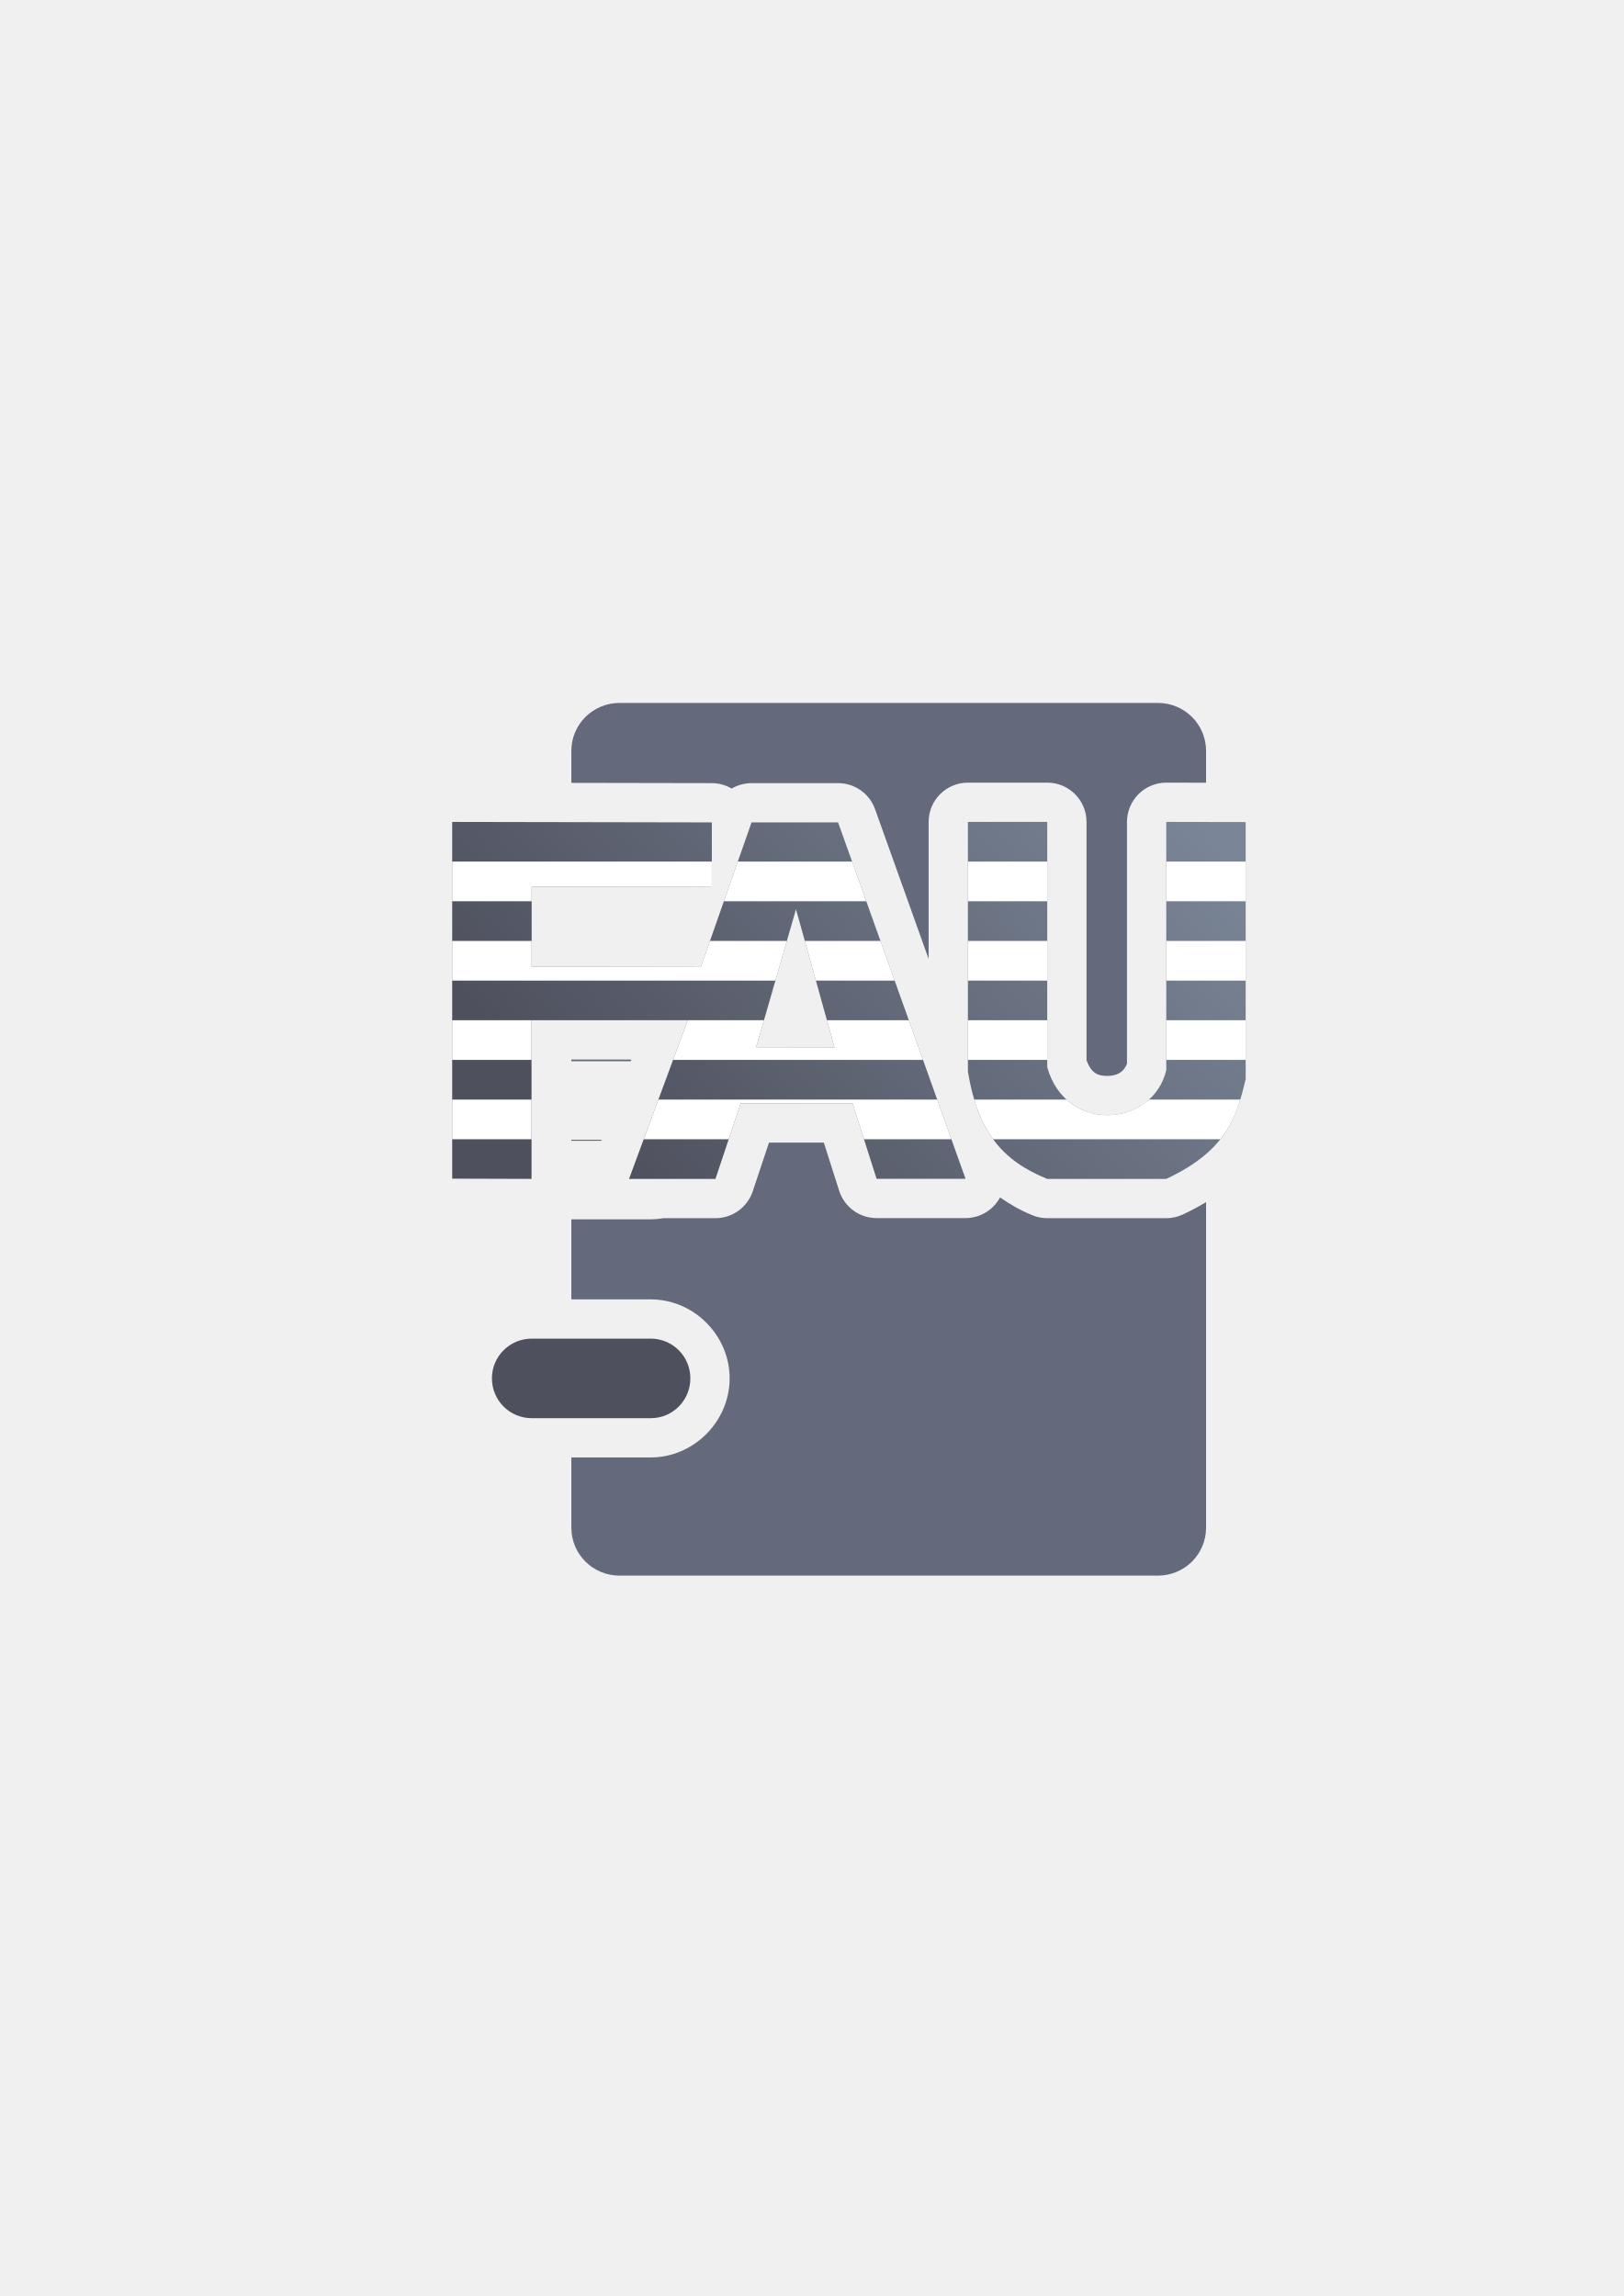
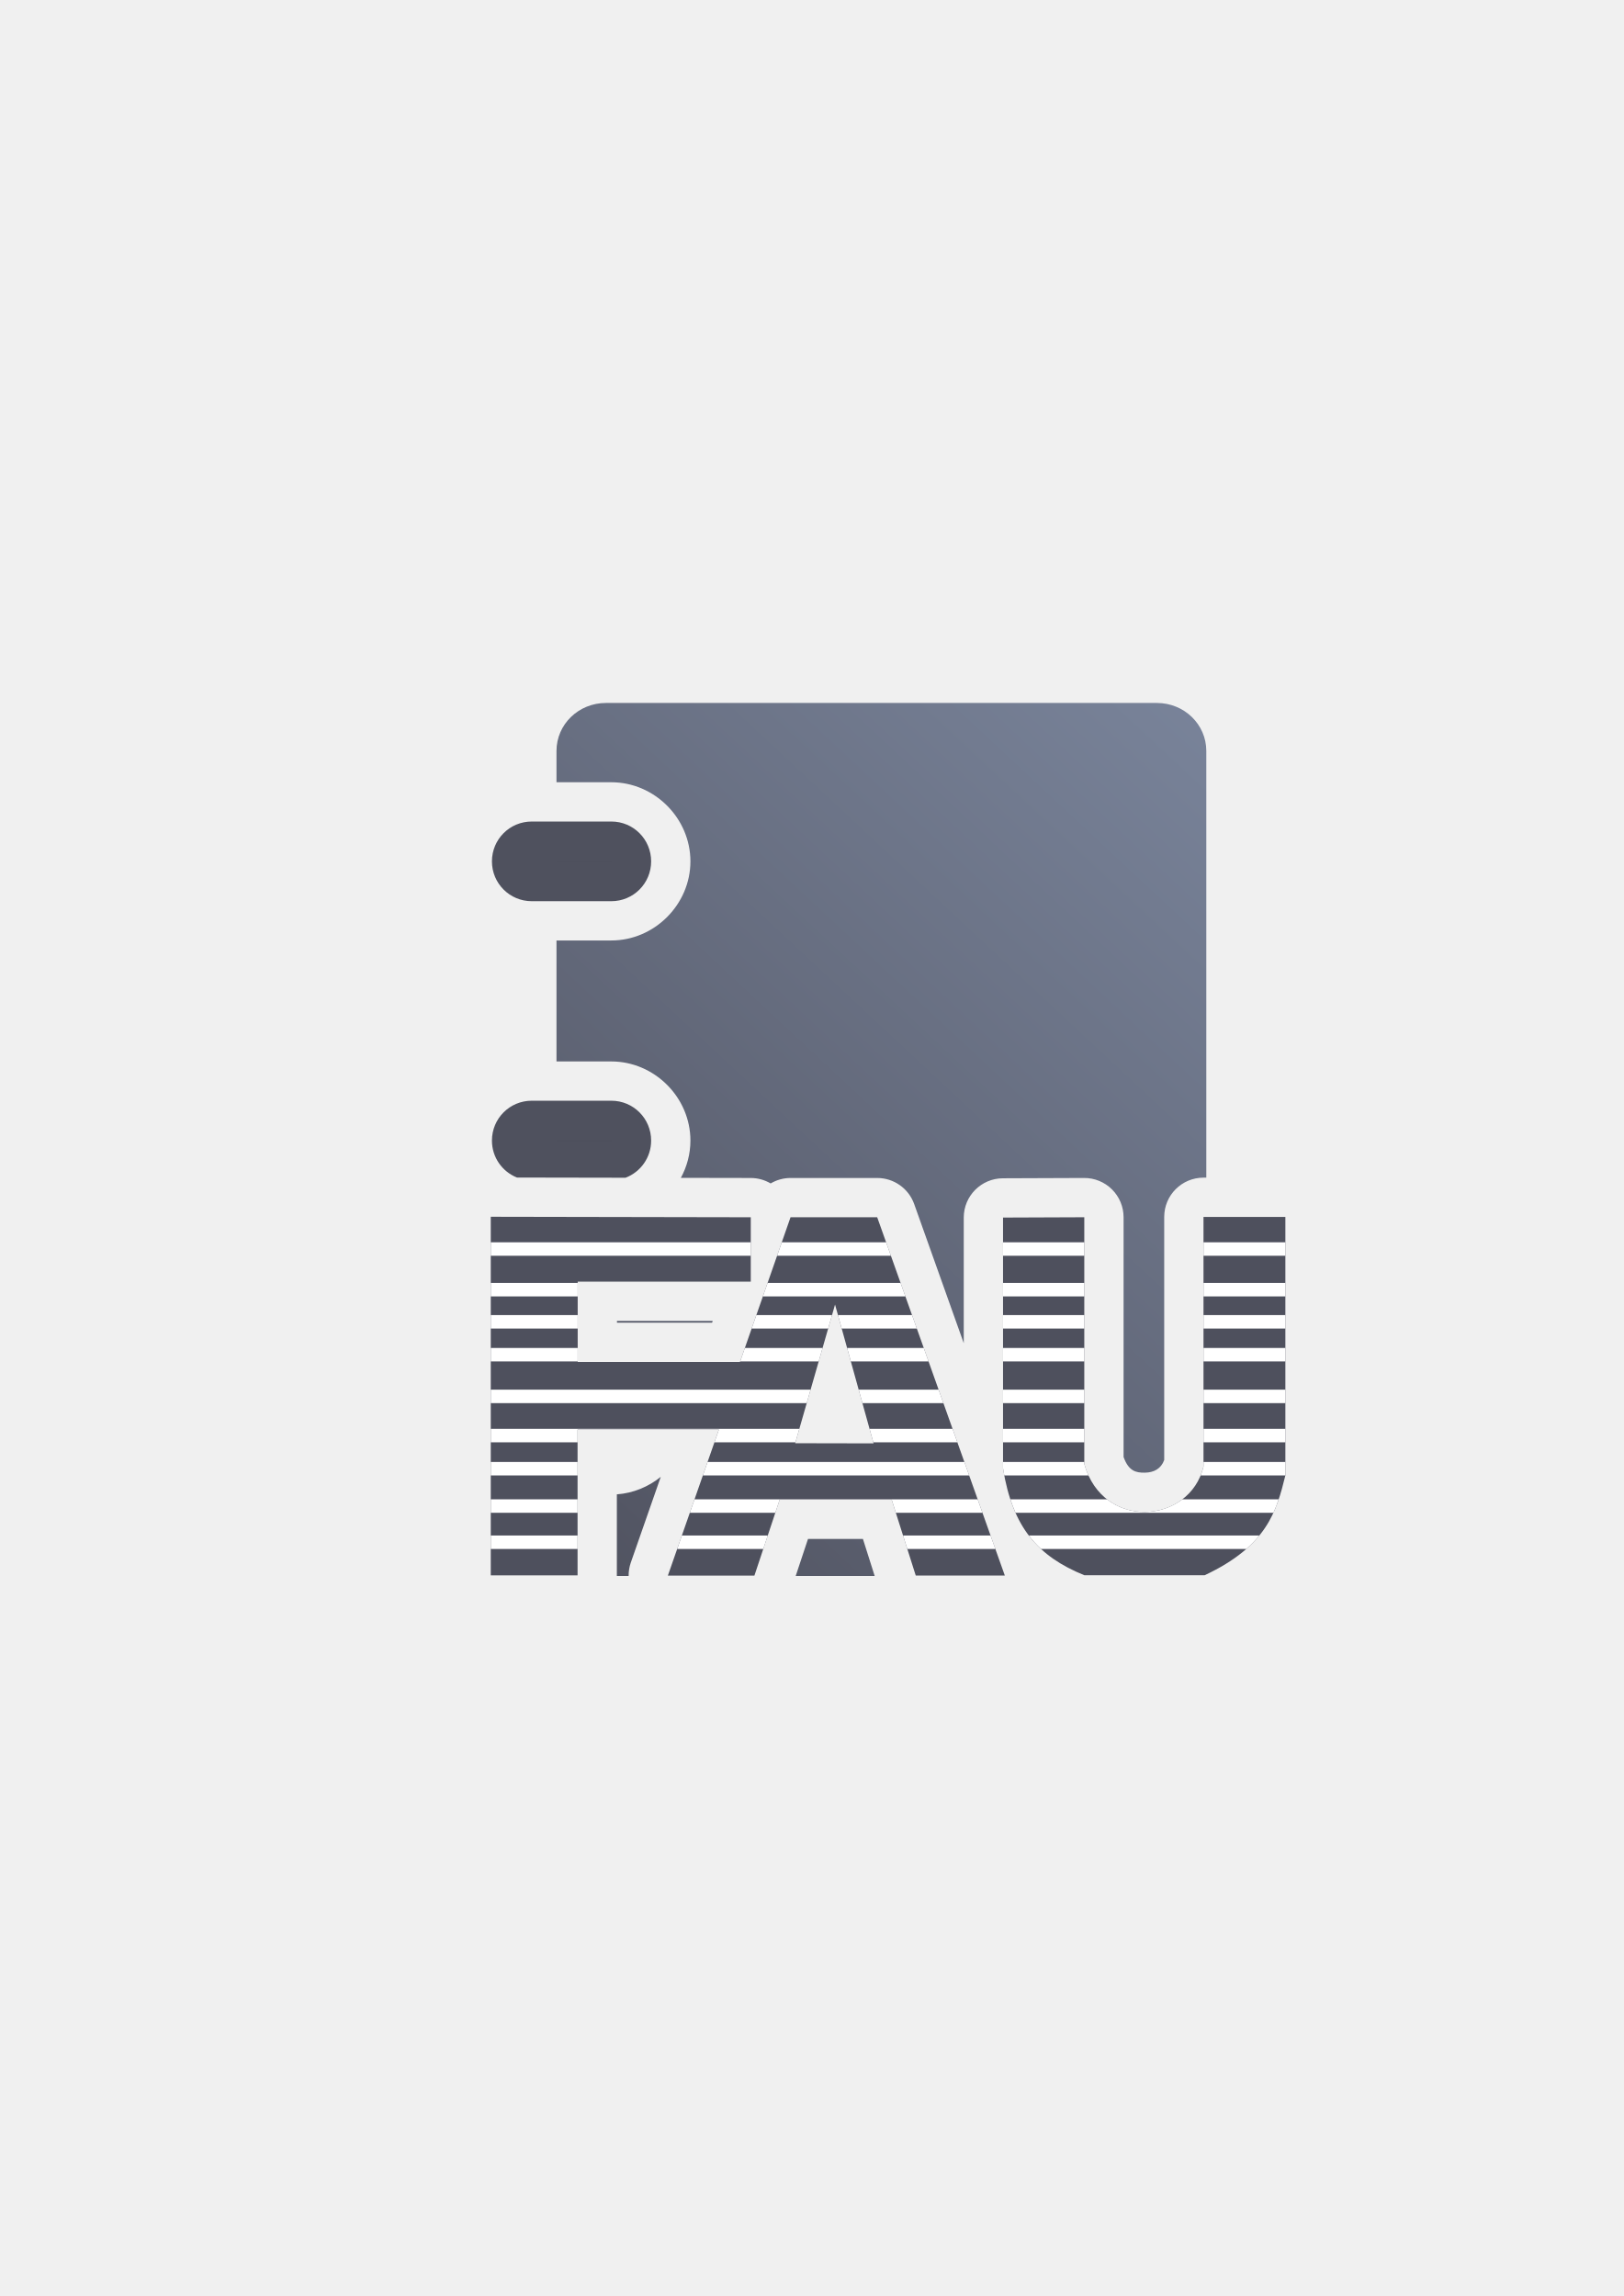
<svg xmlns="http://www.w3.org/2000/svg" xmlns:xlink="http://www.w3.org/1999/xlink" width="210mm" height="297mm" viewBox="0 0 744.094 1052.362" id="svg2" version="1.1">
  <defs id="defs4">
    <linearGradient id="linearGradient2224">
      <stop id="stop2226" offset="0" style="stop-color:#7c7c7c;stop-opacity:1;" />
      <stop id="stop2228" offset="1" style="stop-color:#b8b8b8;stop-opacity:1;" />
    </linearGradient>
    <linearGradient id="linearGradient15218">
      <stop id="stop15220" offset="0" style="stop-color:#eeeeef;stop-opacity:1;" />
      <stop id="stop2736" offset="0.599" style="stop-color:#d3d7cf;stop-opacity:1;" />
      <stop id="stop2738" offset="0.828" style="stop-color:#ffffff;stop-opacity:1;" />
      <stop id="stop15222" offset="1" style="stop-color:#d3d7cf;stop-opacity:1;" />
    </linearGradient>
    <pattern y="0" x="0" height="6" width="6" patternUnits="userSpaceOnUse" id="EMFhbasepattern" />
    <pattern y="0" x="0" height="6" width="6" patternUnits="userSpaceOnUse" id="EMFhbasepattern-5" />
    <pattern y="0" x="0" height="6" width="6" patternUnits="userSpaceOnUse" id="EMFhbasepattern-6" />
-     <linearGradient xlink:href="#linearGradient4321" id="linearGradient7348" x1="109.08" y1="961.419" x2="345.42" y2="761.442" gradientUnits="userSpaceOnUse" gradientTransform="translate(52.99773,-358.7194)" />
-     <linearGradient id="linearGradient4321">
-       <stop id="stop4323" offset="0" style="stop-color:#4e505d;stop-opacity:1;" />
-       <stop id="stop4325" offset="1" style="stop-color:#7a8597;stop-opacity:1" />
+     <linearGradient xlink:href="#linearGradient4253" id="linearGradient4259" x1="240" y1="722.184" x2="600" y2="322.184" gradientUnits="userSpaceOnUse" gradientTransform="matrix(0.9675106,0,0,1.002658,8.189078,-2.006486)" />
+     <linearGradient id="linearGradient4253">
+       <stop style="stop-color:#4e505d;stop-opacity:1;" offset="0" id="stop4255" />
+       <stop style="stop-color:#7a859c;stop-opacity:1" offset="1" id="stop4257" />
    </linearGradient>
  </defs>
  <g id="layer1">
-     <g id="g4190" transform="translate(136.0452,-44.17852)">
-       <path id="path4325" d="m 147.911,366.362 c -12.301,0 -22.129,9.847 -22.129,22.025 l 0,14.617 64.418,0.119 a 18.002,18.002 0 0 1 9.061,2.494 18.002,18.002 0 0 1 9.107,-2.496 l 39.654,0 a 18.002,18.002 0 0 1 16.949,11.939 l 24.547,68.652 0,-62.811 a 18.002,18.002 0 0 1 18,-18 l 36.359,0 a 18.002,18.002 0 0 1 18,18 l 0,109.229 c 2.293,6.346 5.653,7.249 9.826,7.18 4.127,-0.068 7.27,-1.685 8.715,-5.596 l 0,-110.812 a 18.002,18.002 0 0 1 18.033,-18 l 18.211,0.035 0,-14.551 c 10e-6,-12.178 -9.824,-22.025 -22.125,-22.025 l -246.627,0 z m 177.607,72.541 0,94.74 c 3.502,20.718 8.034,26.725 22.107,32.881 l 0.703,0 c -9.934,-5.944 -18.213,-15.552 -21.787,-28.34 a 18.002,18.002 0 0 1 -0.664,-4.846 l 0,-94.436 -0.359,0 z m 90.9,0.035 0,95.768 a 18.002,18.002 0 0 1 -0.492,4.176 c -2.295,9.625 -7.615,17.391 -14.414,23.174 4.496,-3.175 7.301,-6.182 9.193,-9.08 2.713,-4.153 4.245,-9.247 5.957,-15.969 l 0,-98.068 -0.244,0 z m -195.289,0.184 -2.42,6.9 a 18.002,18.002 0 0 1 18.832,-0.748 l -2.199,-6.152 -14.213,0 z m -21.955,59.344 a 18.002,18.002 0 0 1 -4.643,4.023 18.002,18.002 0 0 1 2.059,4.936 l 2.584,-8.959 z m 63.371,16.738 1.168,4.189 a 18.002,18.002 0 0 1 -1.879,14.01 18.002,18.002 0 0 1 9.967,11.016 l 7.023,22.057 2.053,0 -18.332,-51.271 z m -69.812,11.711 -5.297,14.318 c 0.045,0.044 0.088,0.09 0.133,0.135 a 18.002,18.002 0 0 1 7.768,-7.557 18.002,18.002 0 0 1 -2.604,-6.896 z m -66.951,2.889 0,0.781 27.209,0 0.289,-0.781 -27.498,0 z m 0,36.781 0,0.457 13.719,0 0.168,-0.457 -13.887,0 z m 90.584,1.297 -7.463,22.344 a 18.002,18.002 0 0 1 -17.072,12.299 l -23.85,0 c -0.178,0.031 -0.353,0.068 -0.531,0.096 -1.732,0.277 -3.498,0.422 -5.287,0.422 l -0.072,0 c -0.025,5e-5 -0.049,0.002 -0.074,0.002 l -36.234,0 0,36.693 36.385,0 0.145,0 c 1.796,0 3.571,0.146 5.311,0.424 0.095,0.015 0.187,0.035 0.281,0.051 17.087,2.814 30.42,17.938 30.42,35.717 0,17.71 -13.226,32.838 -30.213,35.752 -0.163,0.028 -0.324,0.064 -0.488,0.09 -1.739,0.279 -3.514,0.426 -5.311,0.426 l -0.145,0 -36.385,0 0,32.141 c 0,12.178 9.828,22.025 22.129,22.025 l 246.627,0 c 12.301,0 22.125,-9.847 22.125,-22.025 l 0,-149.184 c -3.276,1.992 -6.805,3.891 -10.621,5.676 a 18.002,18.002 0 0 1 -7.623,1.695 l -54.541,0 a 18.002,18.002 0 0 1 -6.752,-1.316 c -5.369,-2.173 -10.279,-4.988 -14.869,-8.195 a 18.002,18.002 0 0 1 -15.826,9.463 l -40.764,0 a 18.002,18.002 0 0 1 -17.152,-12.539 l -7.023,-22.055 -25.125,0 z m -90.584,107.855 0,0.459 36.385,0 0.145,0 c 0.017,0 0.021,-0.002 0.037,-0.002 -0.013,-0.053 -0.025,-0.132 -0.025,-0.266 0,-0.096 0.013,-0.151 0.025,-0.189 -0.016,-8e-5 -0.02,-0.002 -0.037,-0.002 l -0.145,0 -36.385,0 z" style="fill:#646a7c;fill-opacity:1;fill-rule:evenodd;stroke:none;stroke-width:36;stroke-miterlimit:4;stroke-dasharray:none" />
-       <path style="fill:#4e505d;fill-opacity:1;fill-rule:evenodd;stroke:none;stroke-width:36;stroke-miterlimit:4;stroke-dasharray:none" d="m 107.623,657.736 54.543,0 c 10.053,0 18.156,8.119 18.156,18.192 0,10.149 -8.103,18.267 -18.156,18.267 l -54.543,0 c -10.053,0 -18.231,-8.119 -18.231,-18.267 0,-10.073 8.178,-18.192 18.231,-18.192 z" id="path4333" />
-       <path id="rect4381" d="m 53.062,366.362 399.938,0 0,400 -399.938,0 z" style="color:#000000;clip-rule:nonzero;display:inline;overflow:visible;visibility:visible;opacity:1;isolation:auto;mix-blend-mode:normal;color-interpolation:sRGB;color-interpolation-filters:linearRGB;solid-color:#000000;solid-opacity:1;fill:none;fill-opacity:1;fill-rule:evenodd;stroke:none;stroke-width:36;stroke-linecap:butt;stroke-linejoin:round;stroke-miterlimit:4;stroke-dasharray:none;stroke-dashoffset:0;stroke-opacity:1;color-rendering:auto;image-rendering:auto;shape-rendering:auto;text-rendering:auto;enable-background:accumulate" />
-       <rect y="366.362" x="53" height="400" width="400" id="rect3336" style="fill:none;fill-rule:evenodd;stroke:none;stroke-width:1px;stroke-linecap:butt;stroke-linejoin:miter;stroke-opacity:1" />
-       <rect y="366.362" x="53" height="400" width="400" id="rect4160" style="opacity:1;fill:none;fill-opacity:1;stroke:none;stroke-width:23;stroke-linecap:butt;stroke-linejoin:round;stroke-miterlimit:4;stroke-dasharray:none;stroke-opacity:1" />
-       <path id="path3778" d="m 71.178,420.903 0,163.506 36.36,0.113 0,-72.72 71.595,2.6e-4 -26.91,72.72 39.607,0 11.571,-34.642 51.25,0 11.015,34.594 40.765,0 -58.41,-163.354 -39.654,0 -23.143,65.988 -77.629,0.113 0,-36.625 82.571,-0.113 0,-29.359 z m 327.24,0 0,113.802 c -6.256,26.236 -46.009,29.163 -54.54,-1.366 l 0,-112.436 -36.36,0 0,114.381 c 4.387,27.018 15.243,40.692 36.36,49.239 l 54.54,0 c 28.453,-13.305 32.367,-29.345 36.401,-45.681 l 0,-117.871 z m -169.682,40.033 17.639,63.289 -35.876,-0.073 18.237,-63.216 z" style="fill:url(#linearGradient7348);fill-opacity:1;stroke:none" />
-       <path id="rect7350" d="m 71.177,439.082 0,18.18 36.416,0 0,-6.666 82.572,-0.113 0,-11.4 -118.988,0 z m 130.891,0 -6.377,18.18 65.252,0 -6.5,-18.18 -52.375,0 z m 105.449,0 0,18.18 36.361,0 0,-18.18 -36.361,0 z m 90.9,0 0,18.18 36.402,0 0,-18.18 -36.402,0 z m -327.24,36.361 0,18.18 148.129,0 5.244,-18.18 -35.236,0 -4.09,11.664 -77.631,0.115 0,-11.779 -36.416,0 z m 161.602,0 5.066,18.18 36.1,0 -6.5,-18.18 -34.666,0 z m 74.738,0 0,18.18 36.361,0 0,-18.18 -36.361,0 z m 90.9,0 0,18.18 36.402,0 0,-18.18 -36.402,0 z m -327.24,36.359 0,18.18 36.359,0 0,-18.18 -36.359,0 z m 107.955,0 -6.729,18.18 114.543,0 -6.5,-18.18 -37.535,0 3.463,12.422 -35.877,-0.072 3.562,-12.35 -34.928,0 z m 128.385,0 0,18.18 36.361,0 0,-18.18 -36.361,0 z m 90.9,0 0,18.18 36.402,0 0,-18.18 -36.402,0 z m -327.24,36.359 0,18.18 36.359,0 0,-18.18 -36.359,0 z m 94.5,0 -6.727,18.18 38.951,0 5.498,-16.461 51.25,0 5.242,16.461 40.055,0 -6.5,-18.18 -127.77,0 z m 144.729,0 c 2.134,7.166 4.983,13.142 8.666,18.18 l 104.146,0 c 4.664,-5.854 7.24,-11.959 9.125,-18.18 l -41.838,0 c -10.171,9.19 -26.949,9.85 -37.799,0 l -42.301,0 z" style="color:#000000;clip-rule:nonzero;display:inline;overflow:visible;visibility:visible;opacity:1;isolation:auto;mix-blend-mode:normal;color-interpolation:sRGB;color-interpolation-filters:linearRGB;solid-color:#000000;solid-opacity:1;fill:#ffffff;fill-opacity:1;fill-rule:nonzero;stroke:none;stroke-width:36;stroke-linecap:butt;stroke-linejoin:round;stroke-miterlimit:4;stroke-dasharray:none;stroke-dashoffset:0;stroke-opacity:1;color-rendering:auto;image-rendering:auto;shape-rendering:auto;text-rendering:auto;enable-background:accumulate" />
+     <g id="g4250">
+       <flowRoot transform="translate(-0.0516421,-0.1036014)" style="font-style:normal;font-weight:normal;font-size:40px;line-height:125%;font-family:sans-serif;letter-spacing:0px;word-spacing:0px;fill:#252525;fill-opacity:1;stroke:none;stroke-width:1px;stroke-linecap:butt;stroke-linejoin:miter;stroke-opacity:1" id="flowRoot4169" xml:space="preserve">
+         <flowRegion id="flowRegion4171">
+           <rect y="427.08" x="89.541" height="88.789" width="56.433" id="rect4173" />
+         </flowRegion>
+         <flowPara id="flowPara4175" />
+       </flowRoot>
+       <rect y="322.184" x="189.045" height="400" width="400" id="rect3336" style="fill:none;fill-rule:evenodd;stroke:none;stroke-width:1px;stroke-linecap:butt;stroke-linejoin:miter;stroke-opacity:1" />
+       <rect y="322.191" x="188.851" height="400" width="400" id="rect3336-6" style="fill:none;fill-rule:evenodd;stroke:none;stroke-width:1px;stroke-linecap:butt;stroke-linejoin:miter;stroke-opacity:1" />
+       <path id="rect4162" d="M 277.691 322.199 C 265.133 322.199 255.021 332.015 255.021 344.207 L 255.021 358.539 L 280.137 358.539 C 299.914 358.539 316.398 375.023 316.398 394.801 C 316.398 414.578 299.914 431.062 280.137 431.062 L 255.021 431.062 L 255.021 486.508 L 280.137 486.508 C 299.914 486.508 316.398 502.992 316.398 522.77 C 316.398 528.919 314.803 534.749 312.012 539.865 L 344.088 539.926 A 18.002 18.002 0 0 1 353.162 542.424 A 18.002 18.002 0 0 1 362.281 539.922 L 401.99 539.922 A 18.002 18.002 0 0 1 418.947 551.881 L 441.66 615.648 L 441.66 558.064 A 18.002 18.002 0 0 1 459.588 540.064 L 496.832 539.92 A 18.002 18.002 0 0 1 514.902 557.92 L 514.902 667.816 C 517.201 674.234 520.522 675.079 524.691 674.992 C 528.823 674.906 532.056 673.219 533.525 669.193 L 533.525 557.771 A 18.002 18.002 0 0 1 551.525 539.771 L 552.814 539.771 L 552.814 344.207 C 552.814 332.015 542.705 322.199 530.146 322.199 L 277.691 322.199 z M 280.439 394.498 C 280.431 394.49 280.365 394.539 280.137 394.539 L 255.021 394.539 L 255.021 395.062 L 280.137 395.062 C 280.593 395.062 280.398 395.257 280.398 394.801 C 280.398 394.573 280.448 394.506 280.439 394.498 z M 280.439 522.467 C 280.431 522.459 280.365 522.508 280.137 522.508 L 255.021 522.508 L 255.021 523.031 L 280.137 523.031 C 280.593 523.031 280.398 523.226 280.398 522.77 C 280.398 522.541 280.448 522.475 280.439 522.467 z M 375.061 575.922 L 372.555 583.096 A 18.002 18.002 0 0 1 391.578 582.338 L 389.293 575.922 L 375.061 575.922 z M 478.902 575.99 L 477.66 575.994 L 477.66 671.398 C 481.138 691.924 486.125 697.701 500.629 703.994 L 500.992 703.994 C 491.213 698.024 483.082 688.482 479.561 675.832 A 18.002 18.002 0 0 1 478.902 671.004 L 478.902 575.99 z M 282.74 605.439 L 282.74 606.256 L 326.328 606.256 L 326.613 605.439 L 282.74 605.439 z M 353.156 635.502 A 18.002 18.002 0 0 1 341.686 642.049 A 18.002 18.002 0 0 1 347.432 655.424 L 353.156 635.502 z M 416.275 651.676 L 417.686 656.754 A 18.002 18.002 0 0 1 415.742 670.848 A 18.002 18.002 0 0 1 425.785 681.916 L 432.834 704.135 L 434.961 704.135 L 416.275 651.676 z M 346.439 661.166 L 331.414 704.184 L 332.74 704.184 L 340.229 681.676 A 18.002 18.002 0 0 1 349.318 671.254 A 18.002 18.002 0 0 1 346.439 661.166 z M 302.812 676.895 C 297.195 681.454 290.231 684.384 282.684 684.928 L 282.684 722.07 A 18.002 18.002 0 0 1 282.674 722.334 L 288.084 722.334 A 18.002 18.002 0 0 1 289.066 716.248 L 302.812 676.895 z M 552.791 701.217 C 552.498 701.442 552.208 701.671 551.91 701.889 C 552.22 701.716 552.489 701.55 552.787 701.379 C 552.79 701.325 552.789 701.271 552.791 701.217 z M 370.289 705.359 L 364.643 722.334 L 400.838 722.334 L 395.453 705.359 L 370.289 705.359 z " style="color:#000000;clip-rule:nonzero;display:inline;overflow:visible;visibility:visible;opacity:0.99;isolation:auto;mix-blend-mode:normal;color-interpolation:sRGB;color-interpolation-filters:linearRGB;solid-color:#000000;solid-opacity:1;fill:url(#linearGradient4259);fill-opacity:1;fill-rule:nonzero;stroke:none;stroke-width:27.8;stroke-linecap:square;stroke-linejoin:miter;stroke-miterlimit:4;stroke-dasharray:27.8, 55.6;stroke-dashoffset:0;stroke-opacity:1;color-rendering:auto;image-rendering:auto;shape-rendering:auto;text-rendering:auto;enable-background:accumulate" />
+       <path id="rect4226" d="M 243.699 376.539 C 233.582 376.539 225.438 384.684 225.438 394.801 C 225.438 404.918 233.582 413.062 243.699 413.062 L 280.137 413.062 C 290.254 413.062 298.398 404.918 298.398 394.801 C 298.398 384.684 290.254 376.539 280.137 376.539 L 243.699 376.539 z M 243.699 504.508 C 233.582 504.508 225.438 512.653 225.438 522.77 C 225.438 530.487 230.183 537.042 236.922 539.725 L 286.658 539.818 C 293.531 537.201 298.398 530.583 298.398 522.77 C 298.398 512.653 290.254 504.508 280.137 504.508 L 243.699 504.508 z M 244.053 631.215 C 243.664 631.215 243.285 631.248 242.902 631.271 L 242.902 667.682 C 243.285 667.705 243.664 667.738 244.053 667.738 L 246.684 667.738 L 246.684 655.221 A 18.002 18.002 0 0 1 255.57 639.721 A 18.002 18.002 0 0 1 248.154 631.215 L 244.053 631.215 z " style="color:#000000;clip-rule:nonzero;display:inline;overflow:visible;visibility:visible;opacity:0.99;isolation:auto;mix-blend-mode:normal;color-interpolation:sRGB;color-interpolation-filters:linearRGB;solid-color:#000000;solid-opacity:1;fill:#4e505d;fill-opacity:1;fill-rule:nonzero;stroke:none;stroke-width:40;stroke-linecap:square;stroke-linejoin:miter;stroke-miterlimit:4;stroke-dasharray:none;stroke-dashoffset:0;stroke-opacity:1;color-rendering:auto;image-rendering:auto;shape-rendering:auto;text-rendering:auto;enable-background:accumulate" />
+       <path id="path3778" d="m 224.903,557.702 0,164.367 39.781,0 0,-66.85 64.766,0 -23.391,66.964 39.661,0 11.587,-34.825 51.32,0 11.031,34.776 40.821,0 -58.49,-164.214 -39.709,0 -23.175,66.336 -74.365,0 0,-36.818 79.314,0 0,-29.514 -119.152,-0.223 z m 326.622,0.069 0,114.401 c -6.265,26.375 -46.081,29.521 -54.624,-1.169 l 0,-113.085 -37.243,0.146 0,114.983 c 4.393,27.161 16.096,40.355 37.243,48.947 l 55.176,0 c 28.492,-13.375 32.927,-29.31 36.967,-45.732 l 0,-118.491 -37.52,0 z m -168.848,40.175 17.664,63.622 -35.926,-0.073 18.262,-63.549 z" style="fill:#4e505d;stroke:none" />
+       <path id="rect4369" d="m 224.903,569.392 0,6.178 119.152,0 0,-6.178 -119.152,0 z m 133.371,0 -2.157,6.178 52.161,0 -2.202,-6.178 -47.802,0 z m 101.386,0 0,6.178 37.243,0 0,-6.178 -37.243,0 z m 91.866,0 0,6.178 37.52,0 0,-6.178 -37.52,0 z m -326.622,18.636 0,6.178 39.838,0 0,-6.178 -39.838,0 z m 126.86,0 -2.157,6.178 65.308,0 -2.2,-6.178 -60.951,0 z m 107.897,0 0,6.178 37.243,0 0,-6.178 -37.243,0 z m 91.866,0 0,6.178 37.52,0 0,-6.178 -37.52,0 z m -326.622,14.728 0,6.178 39.838,0 0,-6.178 -39.838,0 z m 121.715,0 -2.159,6.178 35.06,0 1.776,-6.178 -34.677,0 z m 37.394,0 1.716,6.178 34.432,0 -2.202,-6.178 -33.946,0 z m 75.647,0 0,6.178 37.243,0 0,-6.178 -37.243,0 z m 91.866,0 0,6.178 37.52,0 0,-6.178 -37.52,0 z m -326.622,15.078 0,6.178 39.838,0 0,-6.178 -39.838,0 z m 116.447,0 -2.159,6.178 35.996,0 1.776,-6.178 -35.613,0 z m 46.848,0 1.716,6.178 35.617,0 -2.202,-6.178 -35.131,0 z m 71.461,0 0,6.178 37.243,0 0,-6.178 -37.243,0 z m 91.866,0 0,6.178 37.52,0 0,-6.178 -37.52,0 z m -326.622,19.104 0,6.18 144.793,0 1.776,-6.18 -146.569,0 z m 168.601,0 1.714,6.18 37.117,0 -2.202,-6.18 -36.63,0 z m 66.156,0 0,6.18 37.243,0 0,-6.18 -37.243,0 z m 91.866,0 0,6.18 37.52,0 0,-6.18 -37.52,0 z m -326.622,17.976 0,6.178 39.781,0 0,-5.872 64.766,0 -2.051,5.872 37.133,0 1.774,-6.178 -141.403,0 z m 173.59,0 1.716,6.178 38.53,0 -2.202,-6.178 -38.044,0 z m 61.166,0 0,6.178 37.243,0 0,-6.178 -37.243,0 z m 91.866,0 0,6.178 37.52,0 0,-6.178 -37.52,0 z m -326.622,15.166 0,6.178 39.781,0 0,-6.178 -39.781,0 z m 99.357,0 -2.157,6.178 122.036,0 -2.2,-6.178 -117.679,0 z m 135.399,0 0,2.97 c 0.177,1.095 0.369,2.159 0.57,3.209 l 38.577,0 c -0.742,-1.626 -1.382,-3.376 -1.905,-5.253 l 0,-0.926 -37.243,0 z m 91.866,0 0,2.094 c -0.34,1.432 -0.784,2.791 -1.312,4.084 l 38.831,0 0,-6.178 -37.52,0 z m -326.622,17.133 0,6.178 39.781,0 0,-6.178 -39.781,0 z m 93.372,0 -2.157,6.178 39.183,0 2.007,-6.031 51.32,0 1.912,6.031 39.702,0 -2.202,-6.178 -129.766,0 z m 144.74,0 c 0.715,2.175 1.507,4.23 2.373,6.178 l 118.179,0 c 0.938,-2.04 1.72,-4.102 2.417,-6.178 l -44.163,0 c -9.767,7.449 -24.283,7.95 -34.503,0 l -44.303,0 z m -238.112,16.57 0,6.178 39.781,0 0,-6.178 -39.781,0 z m 87.585,0 -2.157,6.178 39.458,0 2.055,-6.178 -39.356,0 z m 101.349,0 1.961,6.178 40.346,0 -2.202,-6.178 -40.106,0 z m 57.628,0 c 1.696,2.237 3.555,4.292 5.591,6.178 l 94.089,0 c 2.301,-2.023 4.269,-4.086 5.974,-6.178 l -105.654,0 z" style="color:#252525;clip-rule:nonzero;display:inline;overflow:visible;visibility:visible;opacity:1;isolation:auto;mix-blend-mode:normal;color-interpolation:sRGB;color-interpolation-filters:linearRGB;solid-color:#252525;solid-opacity:1;fill:#ffffff;fill-opacity:1;fill-rule:nonzero;stroke:none;stroke-width:10;stroke-linecap:butt;stroke-linejoin:bevel;stroke-miterlimit:4;stroke-dasharray:none;stroke-dashoffset:60.96;stroke-opacity:1;color-rendering:auto;image-rendering:auto;shape-rendering:auto;text-rendering:auto;enable-background:accumulate" />
    </g>
  </g>
</svg>
